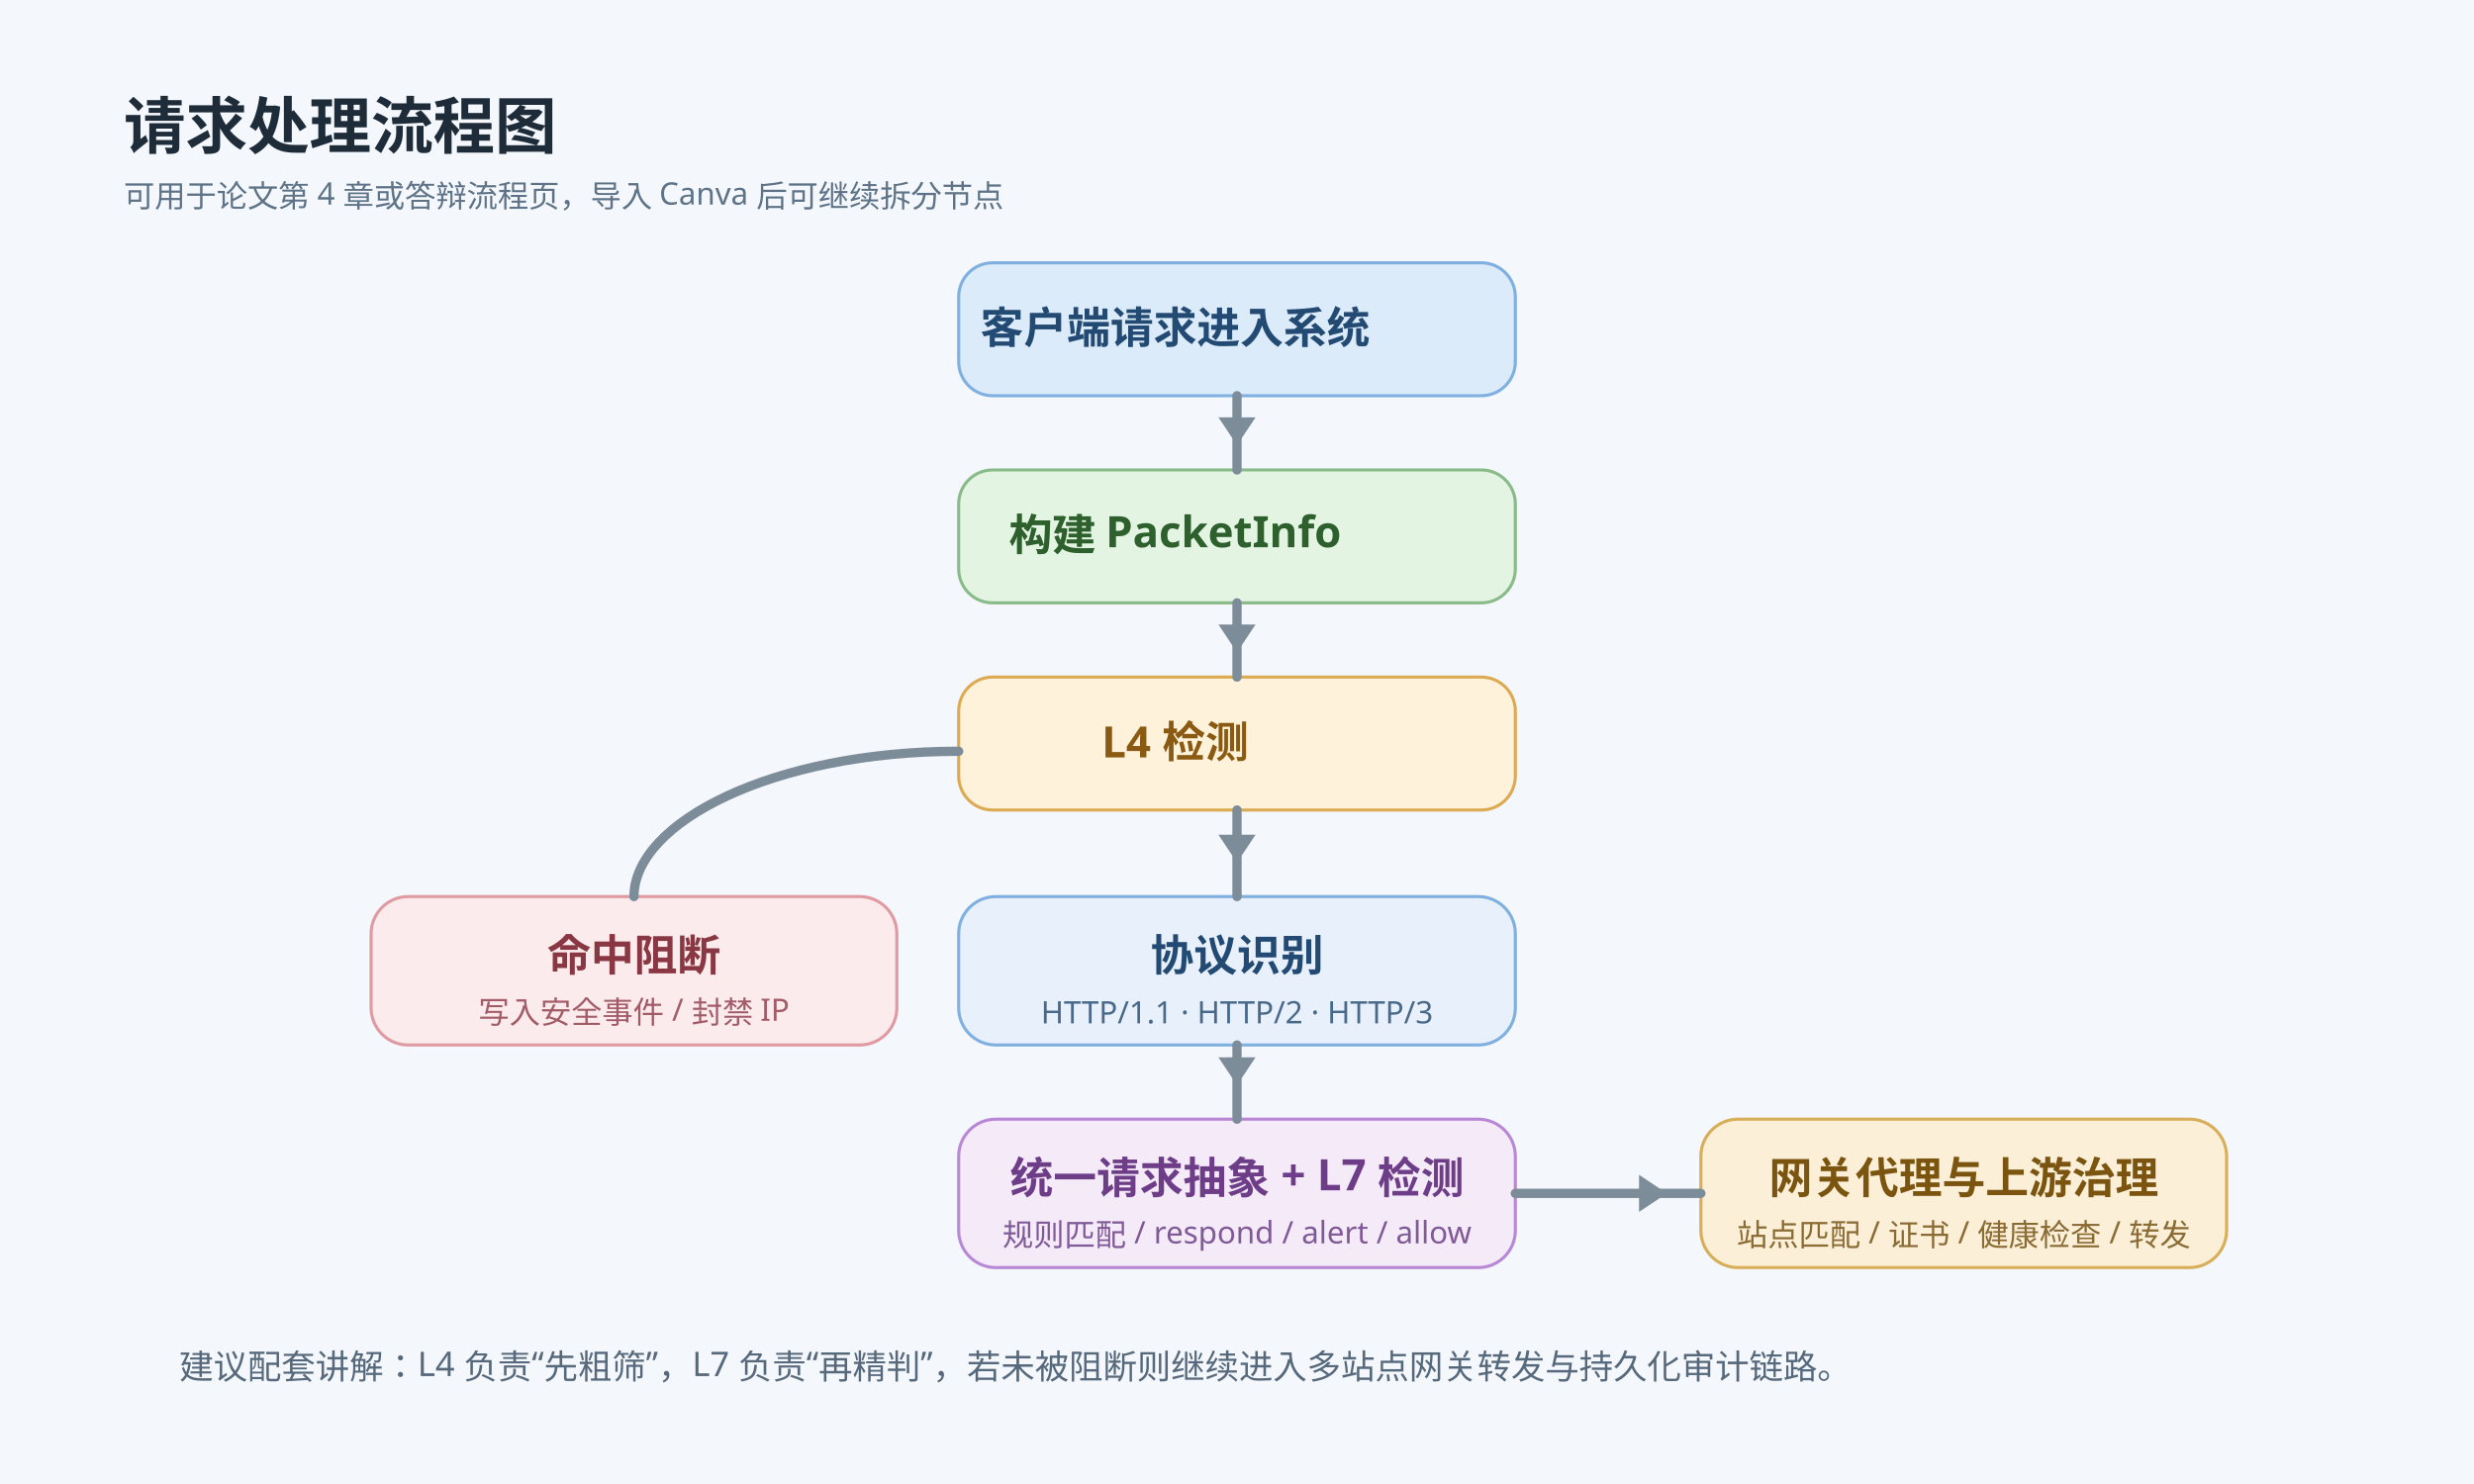
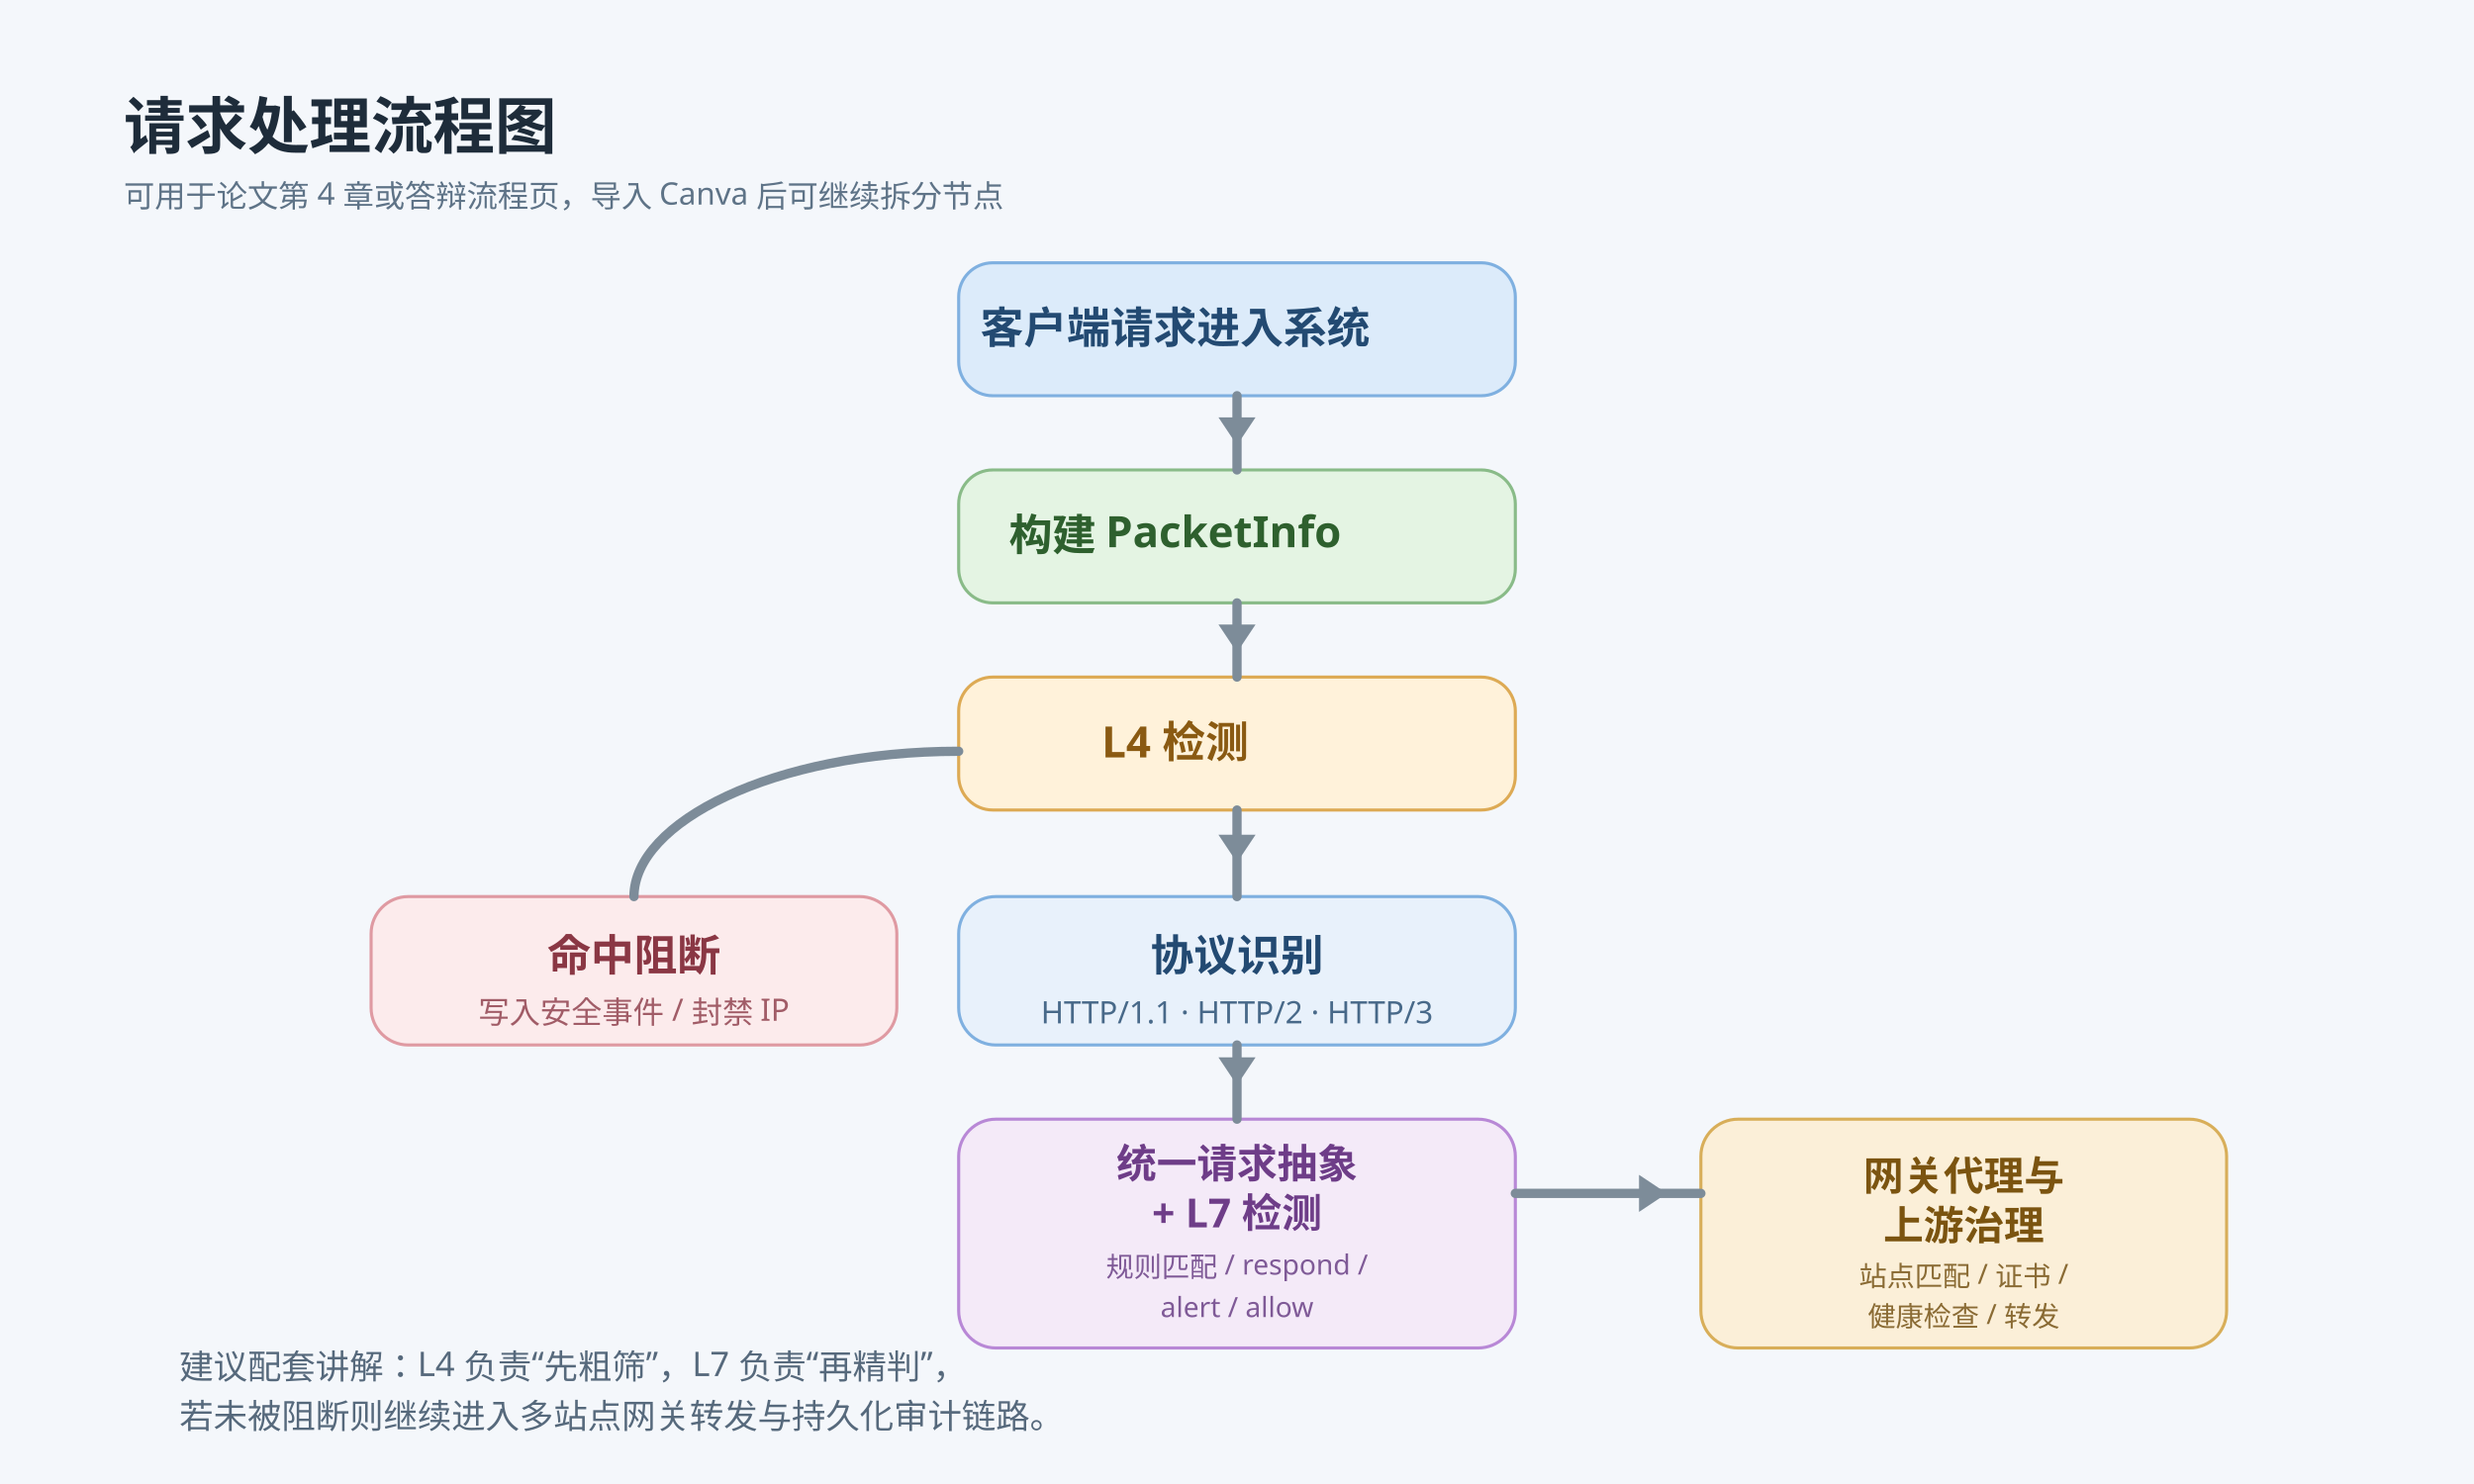
<svg xmlns="http://www.w3.org/2000/svg" width="1600" height="960" viewBox="0 0 1600 960" fill="none">
  <rect width="1600" height="960" fill="#F4F7FB" />
  <text x="80" y="96" fill="#1E2C3A" font-family="PingFang SC, Microsoft YaHei, sans-serif" font-size="40" font-weight="700">请求处理流程图</text>
  <text x="80" y="134" fill="#5E7387" font-family="PingFang SC, Microsoft YaHei, sans-serif" font-size="20">可用于论文第 4 章或答辩流程页，导入 Canva 后可继续拆分节点</text>
  <g font-family="PingFang SC, Microsoft YaHei, sans-serif">
    <rect x="620" y="170" width="360" height="86" rx="22" fill="#DCEBFA" stroke="#7FB0E0" stroke-width="2" />
    <text x="760" y="222" text-anchor="middle" fill="#234A72" font-size="28" font-weight="700">客户端请求进入系统</text>
    <rect x="620" y="304" width="360" height="86" rx="22" fill="#E4F4E3" stroke="#89BB88" stroke-width="2" />
    <text x="760" y="356" text-anchor="middle" fill="#2E602E" font-size="28" font-weight="700">构建 PacketInfo</text>
    <rect x="620" y="438" width="360" height="86" rx="22" fill="#FFF2DA" stroke="#DDAA54" stroke-width="2" />
    <text x="760" y="490" text-anchor="middle" fill="#8A5A12" font-size="28" font-weight="700">L4 检测</text>
    <rect x="240" y="580" width="340" height="96" rx="24" fill="#FCEBEC" stroke="#DF9AA2" stroke-width="2" />
    <text x="410" y="628" text-anchor="middle" fill="#8A3744" font-size="28" font-weight="700">命中阻断</text>
    <text x="410" y="662" text-anchor="middle" fill="#A15C67" font-size="20">写入安全事件 / 封禁 IP</text>
    <rect x="620" y="580" width="360" height="96" rx="24" fill="#E8F1FB" stroke="#7FB0E0" stroke-width="2" />
    <text x="800" y="628" text-anchor="middle" fill="#234A72" font-size="28" font-weight="700">协议识别</text>
    <text x="800" y="662" text-anchor="middle" fill="#486989" font-size="20">HTTP/1.1 · HTTP/2 · HTTP/3</text>
-     <rect x="620" y="724" width="360" height="96" rx="24" fill="#F4EAF8" stroke="#B888D6" stroke-width="2" />
-     <text x="800" y="772" text-anchor="middle" fill="#6E3D88" font-size="28" font-weight="700">统一请求抽象 + L7 检测</text>
-     <text x="800" y="806" text-anchor="middle" fill="#7F5A97" font-size="20">规则匹配 / respond / alert / allow</text>
-     <rect x="1100" y="724" width="340" height="96" rx="24" fill="#FBEFD8" stroke="#D8AE59" stroke-width="2" />
-     <text x="1270" y="772" text-anchor="middle" fill="#7B5410" font-size="28" font-weight="700">网关代理与上游治理</text>
-     <text x="1270" y="806" text-anchor="middle" fill="#8A6B34" font-size="20">站点匹配 / 证书 / 健康检查 / 转发</text>
+     <rect x="620" y="724" width="360" height="148" rx="24" fill="#F4EAF8" stroke="#B888D6" stroke-width="2" />
+     <text x="800" y="762" text-anchor="middle" fill="#6E3D88" font-size="26" font-weight="700">统一请求抽象</text>
+     <text x="800" y="794" text-anchor="middle" fill="#6E3D88" font-size="26" font-weight="700">+ L7 检测</text>
+     <text x="800" y="826" text-anchor="middle" fill="#7F5A97" font-size="18">规则匹配 / respond /</text>
+     <text x="800" y="852" text-anchor="middle" fill="#7F5A97" font-size="18">alert / allow</text>
+     <rect x="1100" y="724" width="340" height="148" rx="24" fill="#FBEFD8" stroke="#D8AE59" stroke-width="2" />
+     <text x="1270" y="770" text-anchor="middle" fill="#7B5410" font-size="26" font-weight="700">网关代理与</text>
+     <text x="1270" y="802" text-anchor="middle" fill="#7B5410" font-size="26" font-weight="700">上游治理</text>
+     <text x="1270" y="832" text-anchor="middle" fill="#8A6B34" font-size="18">站点匹配 / 证书 /</text>
+     <text x="1270" y="858" text-anchor="middle" fill="#8A6B34" font-size="18">健康检查 / 转发</text>
  </g>
  <path d="M800 256V304" stroke="#7D8C99" stroke-width="6" stroke-linecap="round" />
  <path d="M800 390V438" stroke="#7D8C99" stroke-width="6" stroke-linecap="round" />
  <path d="M800 524V580" stroke="#7D8C99" stroke-width="6" stroke-linecap="round" />
  <path d="M800 676V724" stroke="#7D8C99" stroke-width="6" stroke-linecap="round" />
  <path d="M980 772H1100" stroke="#7D8C99" stroke-width="6" stroke-linecap="round" />
  <path d="M620 486C500 486 410 532 410 580" stroke="#7D8C99" stroke-width="6" stroke-linecap="round" />
  <path d="M800 288L788 270H812L800 288Z" fill="#7D8C99" />
  <path d="M800 422L788 404H812L800 422Z" fill="#7D8C99" />
  <path d="M800 558L788 540H812L800 558Z" fill="#7D8C99" />
  <path d="M800 702L788 684H812L800 702Z" fill="#7D8C99" />
  <path d="M1078 772L1060 760V784L1078 772Z" fill="#7D8C99" />
-   <text x="116" y="892" fill="#56697C" font-family="PingFang SC, Microsoft YaHei, sans-serif" font-size="22">建议配套讲解：L4 负责“先粗筛”，L7 负责“再精判”，若未被阻断则继续进入多站点网关转发与持久化审计链路。</text>
+   <text x="116" y="892" fill="#56697C" font-family="PingFang SC, Microsoft YaHei, sans-serif" font-size="22">建议配套讲解：L4 负责“先粗筛”，L7 负责“再精判”，</text>
+   <text x="116" y="924" fill="#56697C" font-family="PingFang SC, Microsoft YaHei, sans-serif" font-size="22">若未被阻断则继续进入多站点网关转发与持久化审计链路。</text>
</svg>
